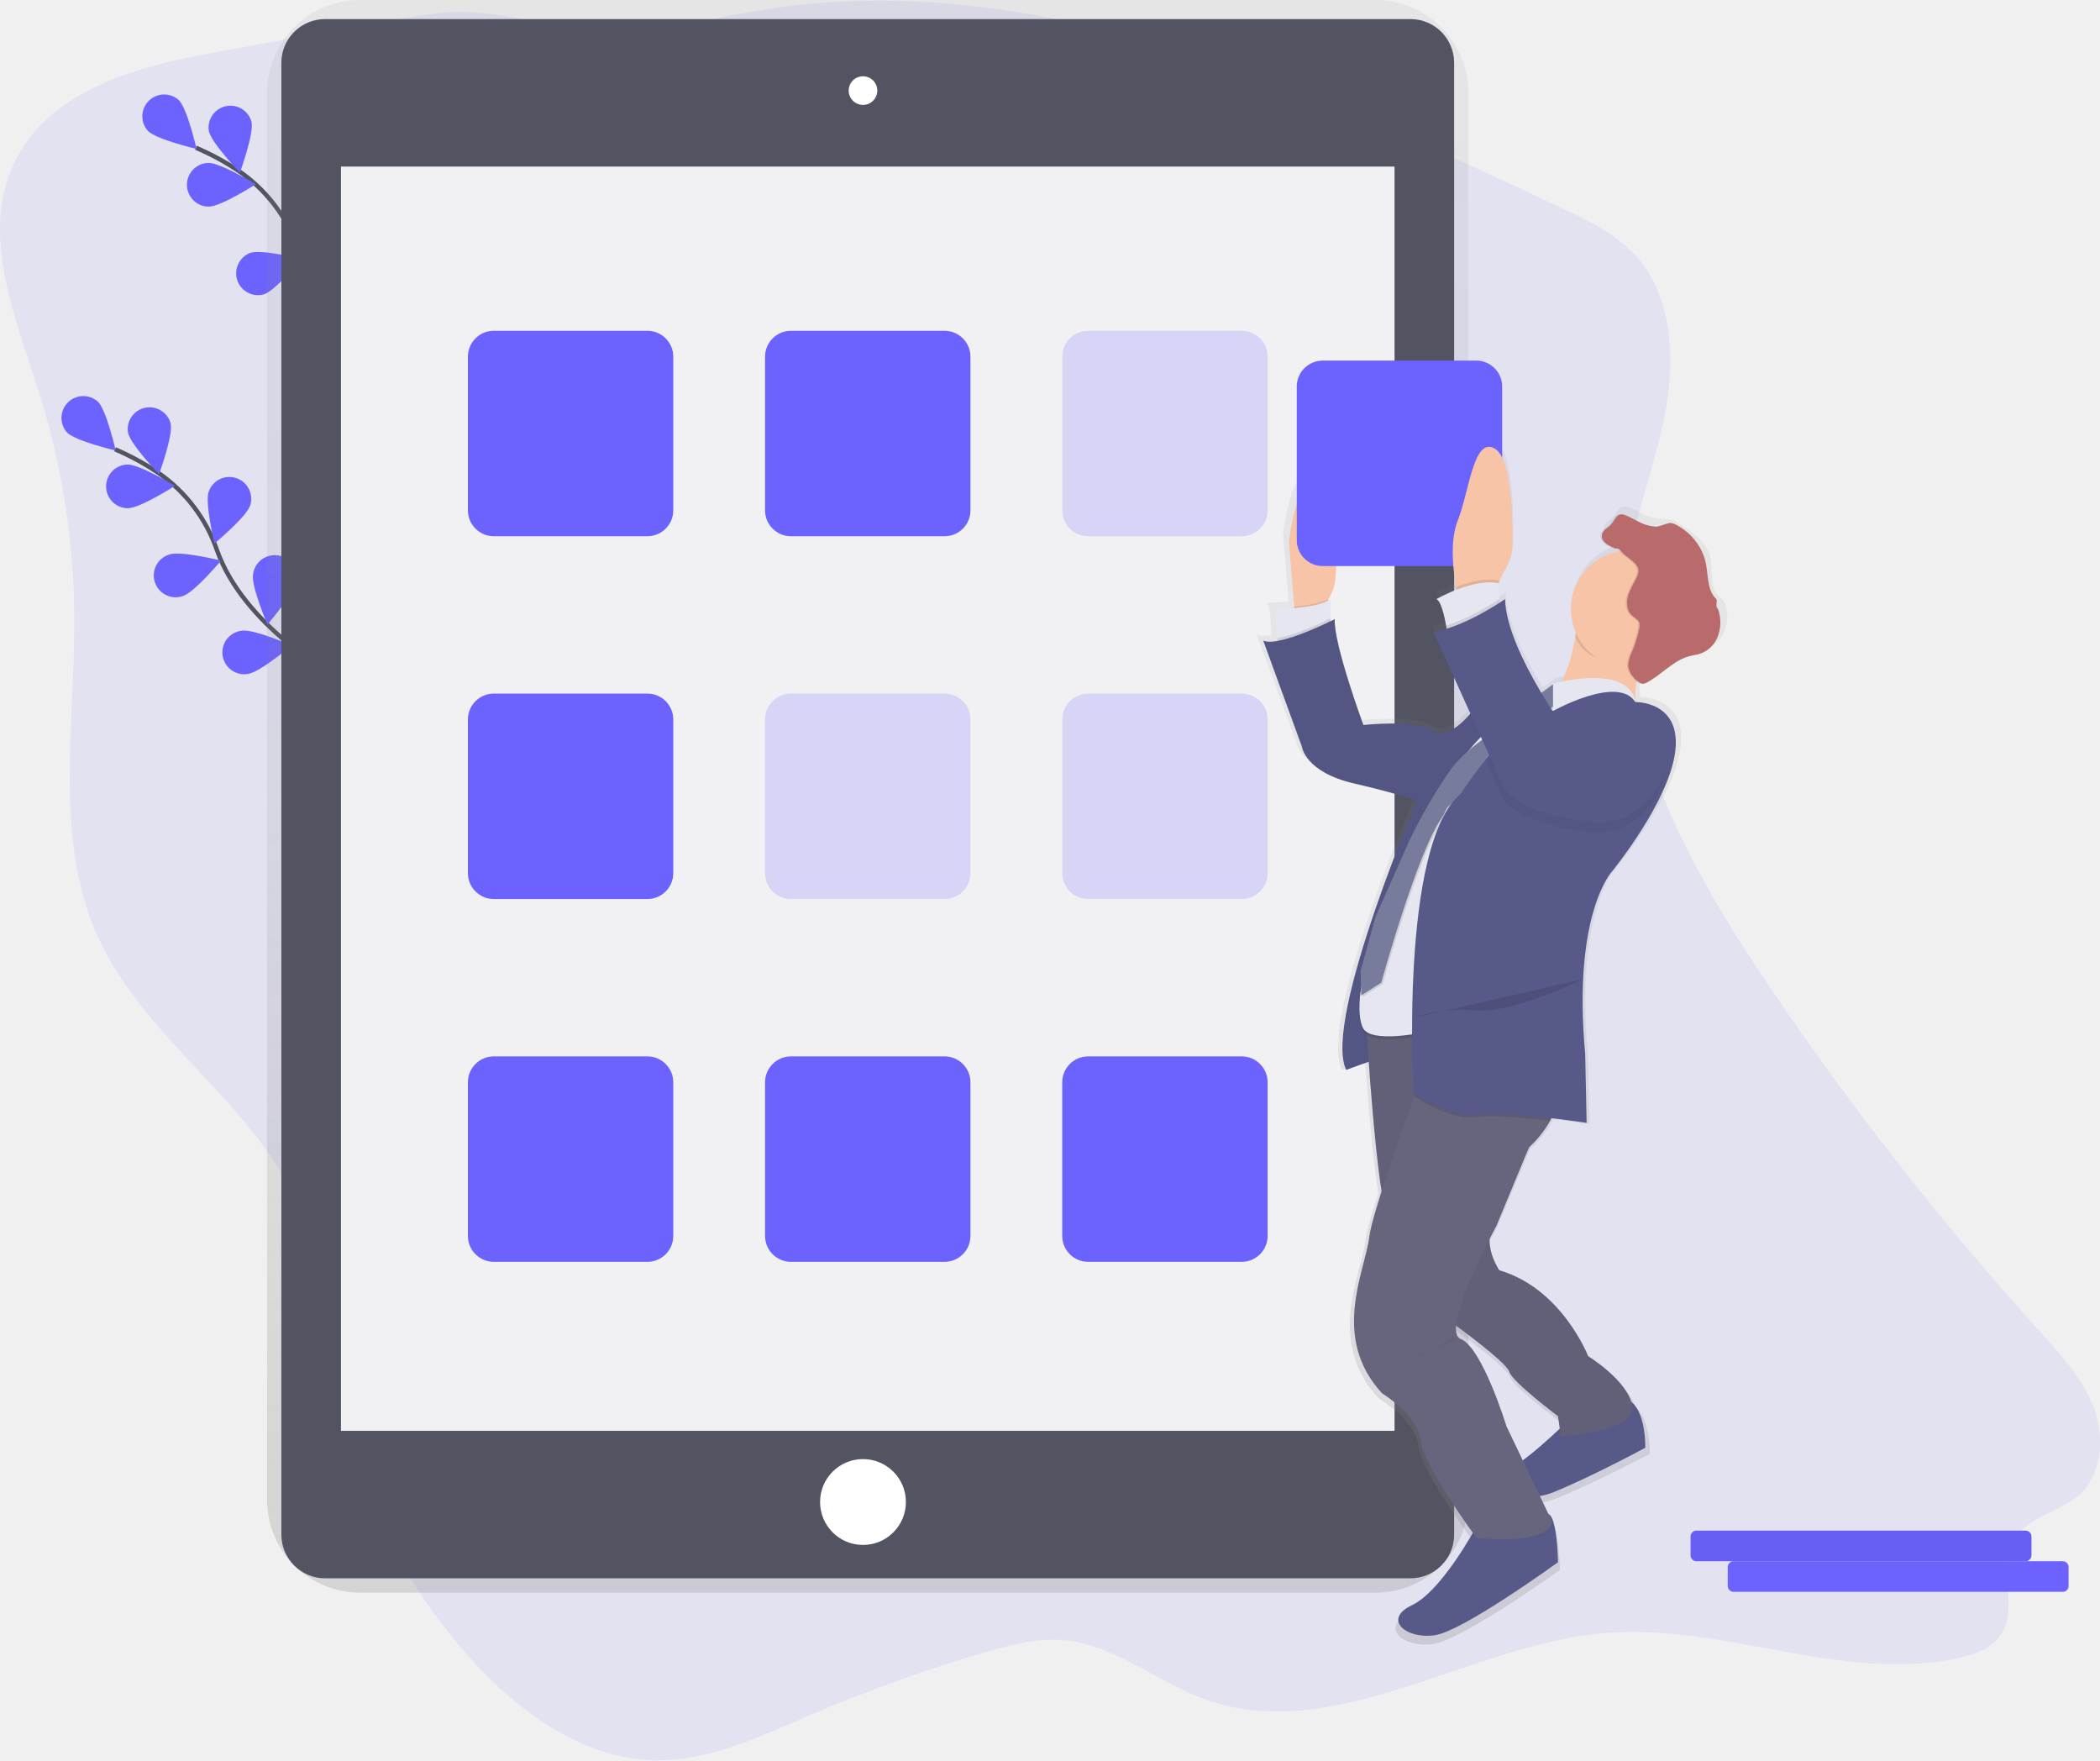
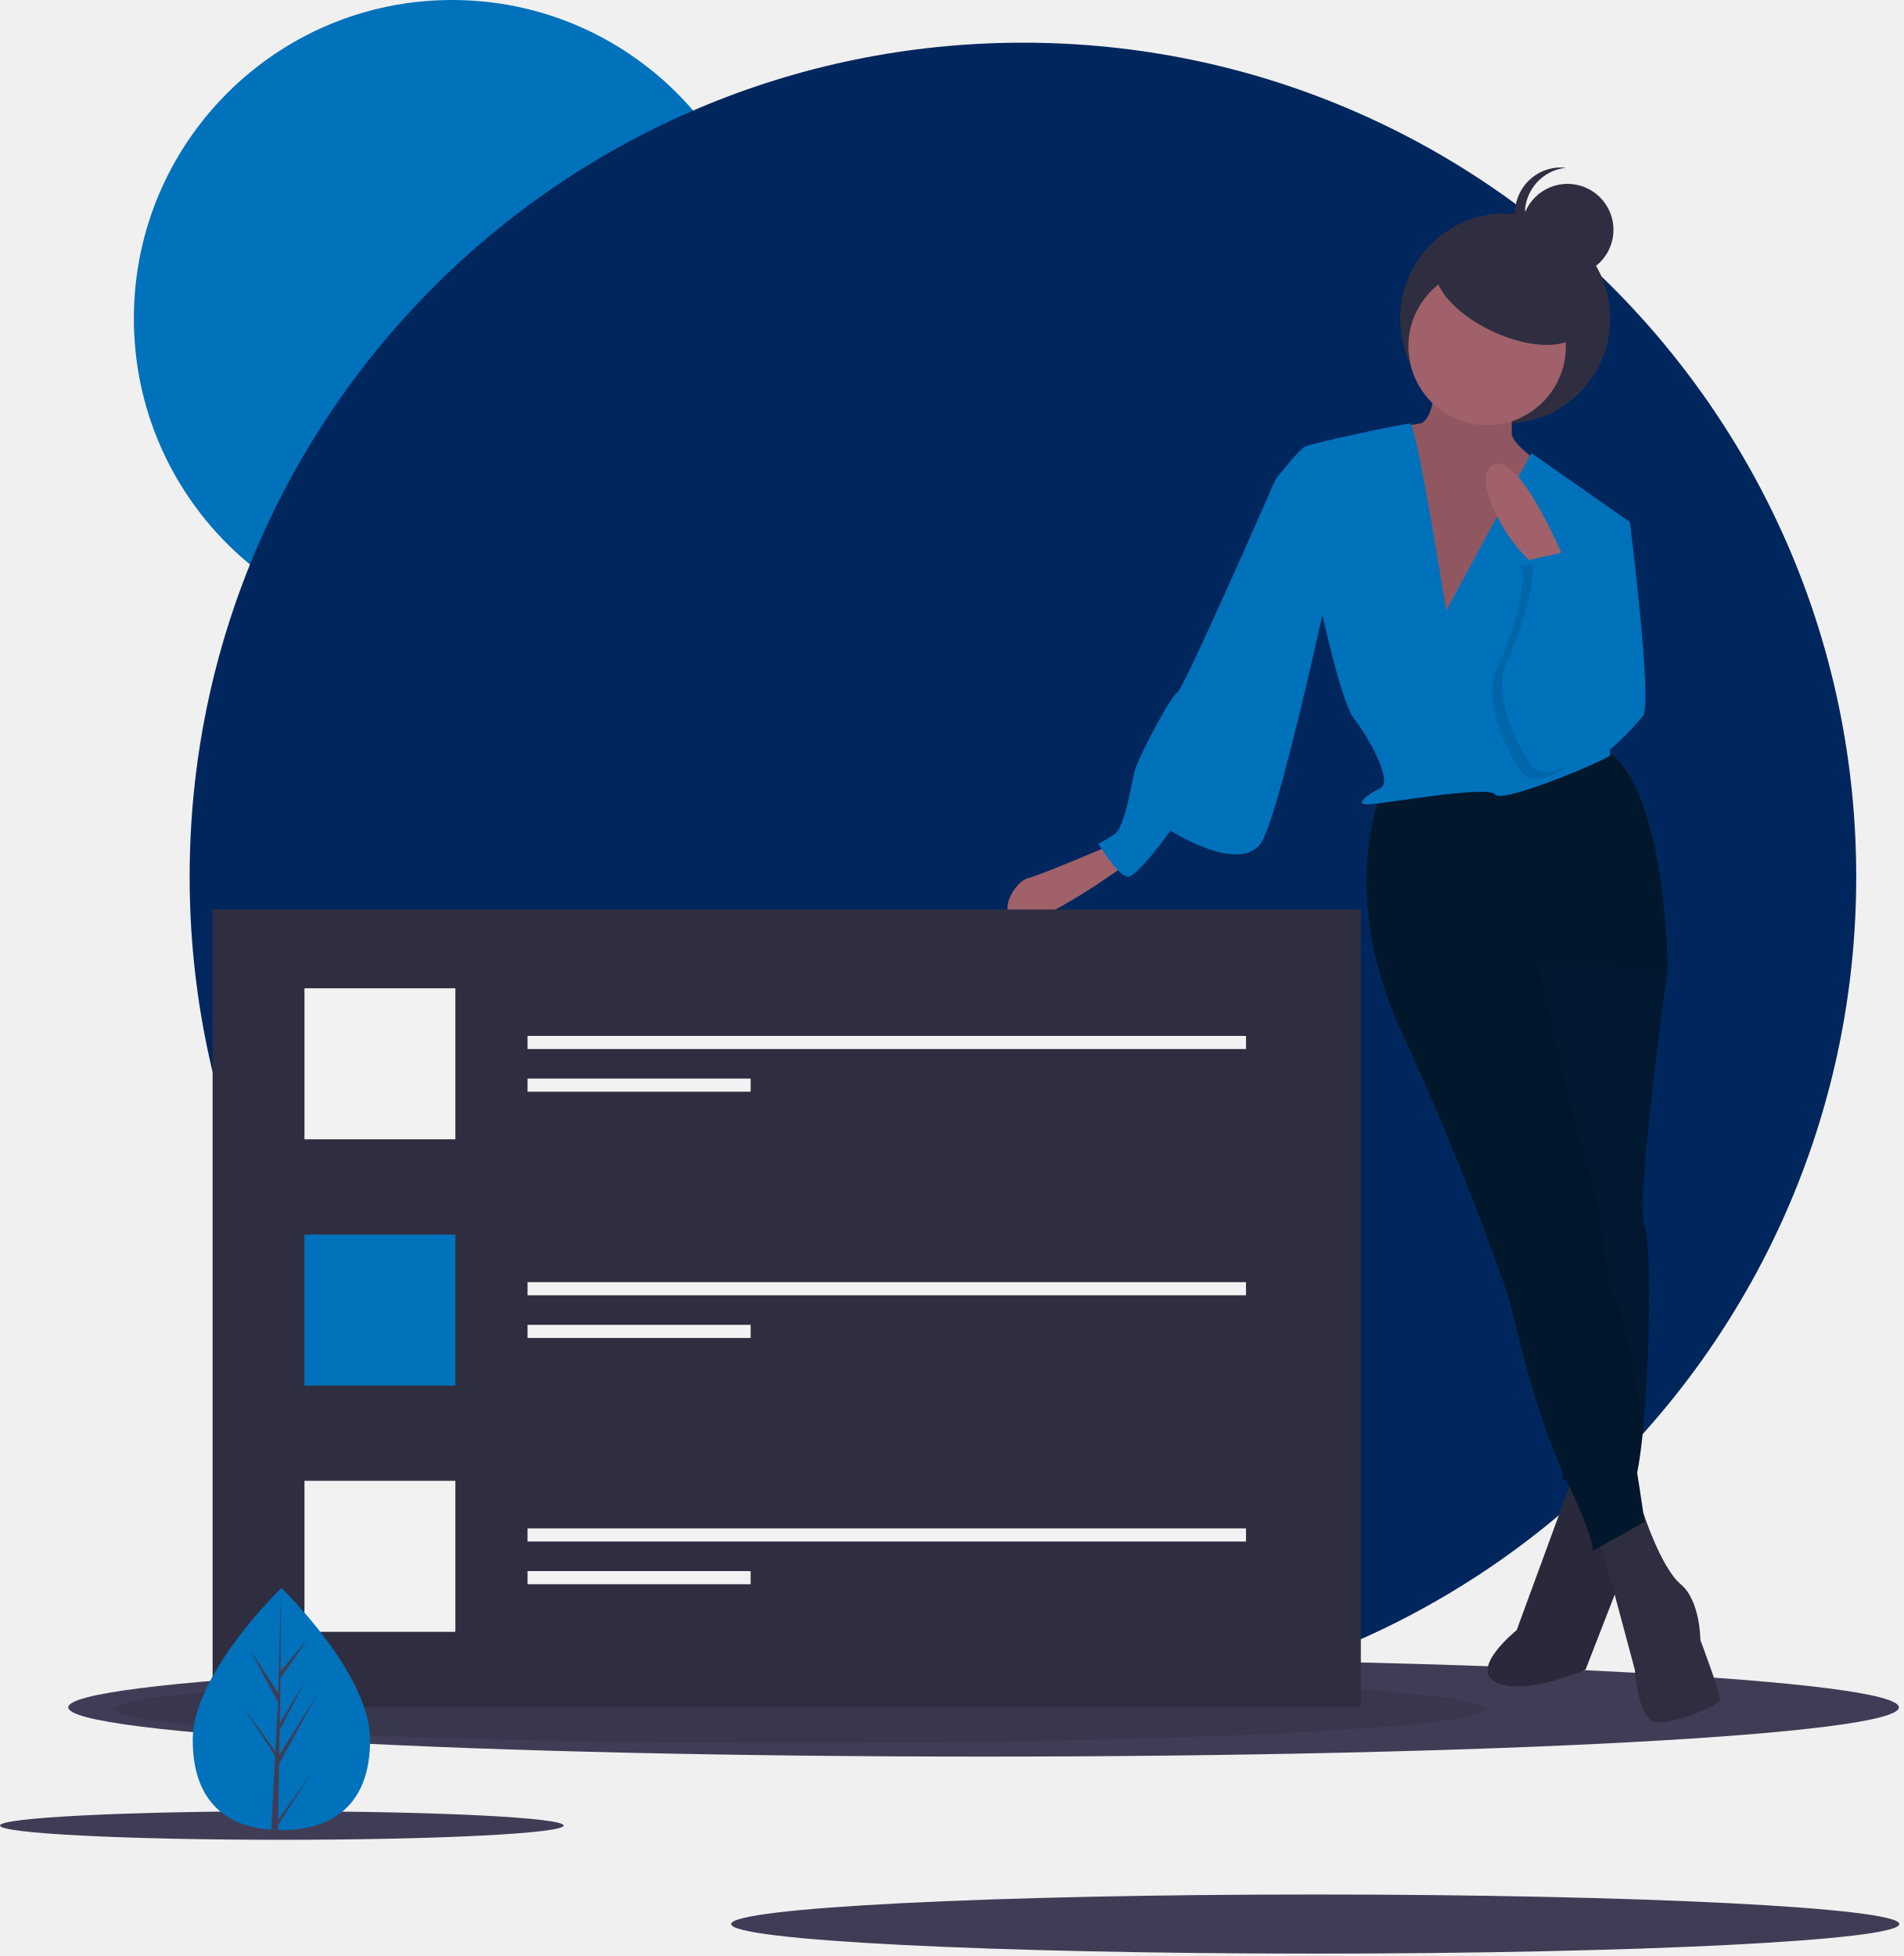
- <svg xmlns="http://www.w3.org/2000/svg" xmlns:xlink="http://www.w3.org/1999/xlink" id="60769e6b-e02c-46d5-b3c8-af0a841291ce" data-name="Layer 1" width="961.07" height="805.46" viewBox="0 0 961.07 805.46">
-   <defs>
-     <linearGradient id="b90cb4e4-a219-4e38-82be-672120cec5cc" x1="516.59" y1="775.99" x2="516.59" y2="47.27" gradientUnits="userSpaceOnUse">
-       <stop offset="0" stop-color="gray" stop-opacity="0.25" />
-       <stop offset="0.54" stop-color="gray" stop-opacity="0.12" />
-       <stop offset="1" stop-color="gray" stop-opacity="0.1" />
-     </linearGradient>
-     <linearGradient id="fe4ca1d0-4ba6-4fc9-a7d7-fc6682b340d3" x1="802.23" y1="799.75" x2="802.23" y2="247.72" xlink:href="#b90cb4e4-a219-4e38-82be-672120cec5cc" />
-   </defs>
-   <path d="M216.87,71.42c-36.14,6.47-77.64,18-92.26,53.45-13.36,32.41,2.32,68.92,12.87,102.46a348.56,348.56,0,0,1,16,102.3c.27,48.82-9.24,100.3,10.08,144.66,21.8,50.05,75.75,79,94.66,130.3,7.93,21.51,8.89,45.05,12.67,67.78,8.38,50.37,31.27,97.94,64.87,134.79,22.34,24.5,51.43,45.06,83.65,45.55,24.44.38,47.52-10.71,70.16-20.42a713.56,713.56,0,0,1,81.07-29.1c11.62-3.39,23.59-6.51,35.61-5.45,23.16,2,42.48,19,64.46,27,59.57,21.6,121.15-25.34,184-30.29,53.88-4.25,108,22.84,160.94,11.53,7.8-1.67,16.14-4.7,20.23-11.9,6.77-11.93-1.63-28.44,4.39-40.81s22.27-13.65,31.81-23.06c9.71-9.58,10.5-26.12,5.55-39.13s-14.5-23.37-23.68-33.5A1436.48,1436.48,0,0,1,928.76,498c-38.68-57.19-74.88-124.46-64-193.77,3.76-23.85,13-46.42,17.19-70.19s2.47-50.69-12.9-68.63c-9.18-10.72-22.06-16.91-34.56-22.81C717.91,87.57,593,31.22,466.78,52.05c-20.55,3.39-40.89,8.83-61.68,9.57-30.09,1.08-58.41-12.37-87.8-8C283.93,58.55,250.21,65.45,216.87,71.42Z" transform="translate(-119.47 -47.27)" fill="#6c63ff" opacity="0.1" />
-   <path d="M309.08,218.12s-41.13-22.58-53.33-57.17a71.09,71.09,0,0,0-27.37-35.69,119.57,119.57,0,0,0-19.24-10.4" transform="translate(-119.47 -47.27)" fill="none" stroke="#535461" stroke-miterlimit="10" stroke-width="2" />
-   <path d="M201.34,93.11c3.89,3.91,8.08,22.3,8.08,22.3s-18.36-4.3-22.25-8.22a10,10,0,0,1,14.17-14.08Z" transform="translate(-119.47 -47.27)" fill="#6c63ff" />
-   <path d="M234.59,103.14c1.14,5.4-5.33,23.11-5.33,23.11s-13.07-13.59-14.21-19a10,10,0,0,1,19.55-4.12Z" transform="translate(-119.47 -47.27)" fill="#6c63ff" />
-   <path d="M270.89,140.68c-1.74,5.23-16.27,17.26-16.27,17.26s-4.42-18.33-2.68-23.57a10,10,0,1,1,19,6.31Z" transform="translate(-119.47 -47.27)" fill="#6c63ff" />
-   <path d="M292,175.27c-.83,5.45-13.12,19.76-13.12,19.76s-7.46-17.32-6.63-22.77a10,10,0,1,1,19.75,3Z" transform="translate(-119.47 -47.27)" fill="#6c63ff" />
-   <path d="M215.14,141.8c5.52-.06,21.4-10.24,21.4-10.24s-16.11-9.8-21.63-9.74a10,10,0,0,0,.23,20Z" transform="translate(-119.47 -47.27)" fill="#6c63ff" />
-   <path d="M240.29,181.94c5.24-1.71,17.35-16.17,17.35-16.17s-18.31-4.53-23.55-2.82a10,10,0,0,0,6.2,19Z" transform="translate(-119.47 -47.27)" fill="#6c63ff" />
-   <path d="M270.09,217.6c5.46-.8,19.84-13,19.84-13s-17.28-7.56-22.73-6.76a10,10,0,1,0,2.9,19.77Z" transform="translate(-119.47 -47.27)" fill="#6c63ff" />
-   <path d="M272.08,356.12s-41.13-22.58-53.33-57.17a71.09,71.09,0,0,0-27.37-35.69,119.57,119.57,0,0,0-19.24-10.4" transform="translate(-119.47 -47.27)" fill="none" stroke="#535461" stroke-miterlimit="10" stroke-width="2" />
-   <path d="M164.34,231.11c3.89,3.91,8.08,22.3,8.08,22.3s-18.36-4.3-22.25-8.22a10,10,0,0,1,14.17-14.08Z" transform="translate(-119.47 -47.27)" fill="#6c63ff" />
-   <path d="M197.59,241.14c1.14,5.4-5.33,23.11-5.33,23.11s-13.07-13.59-14.21-19a10,10,0,0,1,19.55-4.12Z" transform="translate(-119.47 -47.27)" fill="#6c63ff" />
-   <path d="M233.89,278.68c-1.74,5.23-16.27,17.26-16.27,17.26s-4.42-18.33-2.68-23.57a10,10,0,1,1,19,6.31Z" transform="translate(-119.47 -47.27)" fill="#6c63ff" />
-   <path d="M255,313.27c-.83,5.45-13.12,19.76-13.12,19.76s-7.46-17.32-6.63-22.77a10,10,0,1,1,19.75,3Z" transform="translate(-119.47 -47.27)" fill="#6c63ff" />
-   <path d="M178.14,279.8c5.52-.06,21.4-10.24,21.4-10.24s-16.11-9.8-21.63-9.74a10,10,0,0,0,.23,20Z" transform="translate(-119.47 -47.27)" fill="#6c63ff" />
-   <path d="M203.29,319.94c5.24-1.71,17.35-16.17,17.35-16.17s-18.31-4.53-23.55-2.82a10,10,0,1,0,6.2,19Z" transform="translate(-119.47 -47.27)" fill="#6c63ff" />
-   <path d="M233.09,355.6c5.46-.8,19.84-13,19.84-13s-17.28-7.56-22.73-6.76a10,10,0,1,0,2.9,19.77Z" transform="translate(-119.47 -47.27)" fill="#6c63ff" />
-   <path d="M748.88,47.27H284.31a42.56,42.56,0,0,0-42.62,42.5V733.49A42.56,42.56,0,0,0,284.31,776H748.88a42.56,42.56,0,0,0,42.62-42.5V89.76A42.56,42.56,0,0,0,748.88,47.27Z" transform="translate(-119.47 -47.27)" fill="url(#b90cb4e4-a219-4e38-82be-672120cec5cc)" />
-   <rect x="128.77" y="8.73" width="536.72" height="713.44" rx="20" ry="20" fill="#535461" />
-   <rect x="156.04" y="76.22" width="482.18" height="578.47" fill="#f1f1f4" />
-   <circle cx="394.95" cy="41.45" r="6.55" fill="#fff" />
-   <circle cx="394.95" cy="687.26" r="19.64" fill="#fff" />
-   <rect x="214.13" y="151.36" width="94" height="94" rx="11.85" ry="11.85" fill="#6c63ff" />
-   <rect x="605.59" y="198.63" width="94" height="94" rx="11.85" ry="11.85" transform="translate(1185.72 443.99) rotate(-180)" fill="#6c63ff" opacity="0.2" />
-   <rect x="350.13" y="151.36" width="94" height="94" rx="11.85" ry="11.85" fill="#6c63ff" />
-   <rect x="214.13" y="317.36" width="94" height="94" rx="11.85" ry="11.85" fill="#6c63ff" />
-   <rect x="605.59" y="364.63" width="94" height="94" rx="11.85" ry="11.85" transform="translate(1185.72 775.99) rotate(-180)" fill="#6c63ff" opacity="0.2" />
-   <rect x="350.13" y="317.36" width="94" height="94" rx="11.85" ry="11.85" fill="#6c63ff" opacity="0.2" />
-   <rect x="214.13" y="483.36" width="94" height="94" rx="11.85" ry="11.85" fill="#6c63ff" />
-   <rect x="605.59" y="530.63" width="94" height="94" rx="11.85" ry="11.85" transform="translate(1185.72 1107.99) rotate(-180)" fill="#6c63ff" />
-   <rect x="350.13" y="483.36" width="94" height="94" rx="11.85" ry="11.85" fill="#6c63ff" />
-   <path d="M909.49,325.17a7.87,7.87,0,0,0-1.19-3,17.4,17.4,0,0,0-2.35-2.27c-4.72-4.44-2.18-12.44-4-18.61-2-6.59-9-11.64-15.08-15a12.19,12.19,0,0,0-3.14-1.27,26.21,26.21,0,0,0-4.16-.33,20,20,0,0,1-6.34-1.44c-2.89-1.18-5.47-3-8.43-4A4.29,4.29,0,0,0,863,279c-3.23-.3-3.34,3.72-6.81,6.05-1.44,1-2.81,2.38-2.81,4.1,0,2.35,2.4,3.9,4.54,4.93s2.63.83,3.05.82h.18c.29.05.61.3,1.44,1.21A27.37,27.37,0,0,0,839.44,323a26.81,26.81,0,0,0,2.35,11c-.09.64-.19,1.3-.3,2-1.05,6.45-3,14.23-6.34,20.67-2.74.56-4.47,1-4.47,1a2.56,2.56,0,0,1,.05.4l-1,.74-4.2,3c-8.27-13.71-16.72-30.73-17.06-43.51,0,0-1,.69-2.7,1.77v-9.08l-.54-.1.54-1,3.9-7.38a19.93,19.93,0,0,0,2.31-9c.18-11.6-.2-40.2-8.22-44.95-10.11-6-12.13,19.94-17.52,33.23-4,9.91-2,24.27-.78,30.92.09.45.17.86.25,1.24a75.62,75.62,0,0,0-9.57,4.39c2.13.84,3.72,7.51,4.6,12.31.09.51.18,1,.26,1.45a49.71,49.71,0,0,1-6.21,1.52l17.38,37.92c-3.71,4.3-11.45,11.83-17.38,7.93-8.09-5.32-33-2.66-33-2.66S727.55,339,728.23,327.68c0,0-.75.38-2,1V318.37a11.32,11.32,0,0,1-1.45.83l.53-.94.77-1.37a20.17,20.17,0,0,0,2.56-8.46c.84-11.63,2.07-41.49-7.13-45.22-11.46-4.65-14.83,28.57-14.83,28.57l2.44,30.08.05.67c-5.44.48-9.91.48-9.91.48,1.37,1.35,1.81,8.8,2,13.47,0,.48,0,.92,0,1.33-2.78.48-5.16.52-6.71-.18l18.2,49.17s1.35,12,24.94,17.28c13.87,3.13,23.54,6,29.16,7.88-9.62,22.8-43,105-33.21,125,0,0,5.24-2,10.6-3.76,1.24,17.24,3.39,43.35,6,60.08-2.85,8.81-5,16.2-5.7,20.43-.06.35-.11.68-.15,1-2,15.95-18.2,46.52,6.07,72.43,0,0,16.85,10,18.2,21.93,1.13,10.06,18.94,35.14,24.58,42.88-4.51,7.75-17.23,28.19-28.63,33.54-14.15,6.65-2.7,15.95,10.78,14s58-33.89,58-33.89-.31-20.88-4.53-22.4h0l-4.05-8.36a30,30,0,0,0,6.56-1.8c18.2-7.31,43.14-20.6,43.14-20.6s.49-15.61-6.58-21.33c-3.62-11.17-20.38-21.2-20.38-21.2S835.4,638.66,805.74,630c0,0-4.79-6.75-4.61-14.48,1.95-3.74,3.27-6.12,3.27-6.12L819.74,573a49.66,49.66,0,0,0,10-12.31q.34-.62.66-1.25c9.25,1.09,16.5,2.18,16.5,2.18l-.67-31.9C840.12,463.9,859,444.63,859,444.63s27-32.56,29.66-55.82c2.49-21.47-15.69-22.55-18.5-22.59a23.73,23.73,0,0,1,.35-9.58l.32.23a3.75,3.75,0,0,0,2,.83,2.3,2.3,0,0,0,.44,0l.24,0a3.9,3.9,0,0,0,1.87-.58c7.05-3.7,12.54-10.39,20.28-12.32,1.62-.4,3.31-.58,4.9-1.1a13.63,13.63,0,0,0,8-7.5A18.12,18.12,0,0,0,909.49,325.17Zm-99,352c1.35,4.65,22.92,20.6,22.92,20.6l.83,5.73a204,204,0,0,1-17.43,14.75l-7.67-15.83s-11.46-36.55-21.57-40.53c-1.87-.74-2.47-3-2.21-6.17C791.93,660.53,809.37,673.44,810.46,677.2Z" transform="translate(-119.47 -47.27)" fill="url(#fe4ca1d0-4ba6-4fc9-a7d7-fc6682b340d3)" />
-   <path d="M770.28,407.83s-45.84,106.08-34.71,129c0,0,18.34-7.2,21-5.89s28.81-136.86,28.81-136.86Z" transform="translate(-119.47 -47.27)" fill="#575988" />
-   <path d="M770.28,407.83s-45.84,106.08-34.71,129c0,0,18.34-7.2,21-5.89s28.81-136.86,28.81-136.86Z" transform="translate(-119.47 -47.27)" opacity="0.05" />
-   <path d="M795.16,745.72s-15.72,29.47-29.47,36-2.62,15.72,10.48,13.75,56.32-33.4,56.32-33.4-.3-20.57-4.41-22.07S795.16,745.72,795.16,745.72Z" transform="translate(-119.47 -47.27)" fill="#575988" />
-   <path d="M836.42,697.92s-22.26,22.26-32.09,24.23,8.51,15.06,26.19,7.86,41.91-20.3,41.91-20.3.65-21-10.48-22.92S836.42,697.92,836.42,697.92Z" transform="translate(-119.47 -47.27)" fill="#575988" />
-   <path d="M744.74,515.87s4.58,79.89,10.48,91,28.16,45.18,28.16,45.18,25.54,18.34,26.85,22.92,22.26,20.3,22.26,20.3l1.31,9.17s34.71-2,32.74-13.75-20.3-22.92-20.3-22.92-11.79-30.78-40.6-39.29c0,0-9.17-13.1-1.31-23.57,0,0,19.65-49.11,30.78-55S830.52,510,830.52,510Z" transform="translate(-119.47 -47.27)" fill="#67647e" />
-   <path d="M744.74,515.87s4.58,79.89,10.48,91,28.16,45.18,28.16,45.18,25.54,18.34,26.85,22.92,22.26,20.3,22.26,20.3l1.31,9.17s34.71-2,32.74-13.75-20.3-22.92-20.3-22.92-11.79-30.78-40.6-39.29c0,0-9.17-13.1-1.31-23.57,0,0,19.65-49.11,30.78-55S830.52,510,830.52,510Z" transform="translate(-119.47 -47.27)" opacity="0.05" />
-   <path d="M808.91,699.88l21,43.87c-3.27,11.13-34.71,7.2-34.71,7.2s-24.23-32.74-25.54-44.53-17.68-21.61-17.68-21.61c-23.57-25.54-7.86-55.66-5.89-71.38,0-.3.09-.63.14-1,1.74-10.54,12.34-40.86,20.58-63.57,5.56-15.3,10.05-27.14,10.05-27.14s43.87,2,53,17.68c4.2,7.2,2.32,14.69-.95,20.69a48.77,48.77,0,0,1-9.68,12.13l-14.91,35.94S778.14,656,788,659.94,808.91,699.88,808.91,699.88Z" transform="translate(-119.47 -47.27)" fill="#67647e" />
-   <path d="M730.71,311.6a20.08,20.08,0,0,1-2.48,8.34l-.75,1.35-3.69,6.65H712l-.25-3.1-2.37-29.64s3.27-32.74,14.41-28.16C732.72,270.72,731.53,300.14,730.71,311.6Z" transform="translate(-119.47 -47.27)" fill="#f7c4a7" />
-   <path d="M727.48,321.28l-3.69,6.65H712l-.25-3.1C717.24,324.35,723.77,323.35,727.48,321.28Z" transform="translate(-119.47 -47.27)" opacity="0.1" />
-   <path d="M728.37,321.39v15.06L704.14,343s0-1.57-.07-3.75c-.14-4.6-.57-11.94-1.9-13.27C702.18,326,721.82,326,728.37,321.39Z" transform="translate(-119.47 -47.27)" fill="#e6e6f0" />
-   <path d="M728.37,330.22v6.23L704.14,343s0-1.57-.07-3.75C712.14,337.84,723.79,332.45,728.37,330.22Z" transform="translate(-119.47 -47.27)" opacity="0.1" />
-   <path d="M869.69,355.07c-4.78,13.8,1.43,20,1.43,20s-58.94,3.93-44.53-6.55c8.41-6.12,12.14-19.62,13.78-29.78A101.56,101.56,0,0,0,841.66,326s47.1-.69,37.33,12.44A63,63,0,0,0,869.69,355.07Z" transform="translate(-119.47 -47.27)" fill="#f7c4a7" />
-   <path d="M879,338.41c-4.8,6.46-6.37,7.41-8,12.07a26.33,26.33,0,0,1-4.46.37c-11.23,0-22.16-2.31-26.17-12.1A101.56,101.56,0,0,0,841.66,326S888.75,325.28,879,338.41Z" transform="translate(-119.47 -47.27)" opacity="0.1" />
-   <circle cx="745.76" cy="278.7" r="26.85" fill="#f7c4a7" />
-   <path d="M730.33,330.55s-25.54,13.1-32.74,9.82l17.68,48.46s1.31,11.79,24.23,17,34.05,9.82,34.05,9.82l42.56-50.42-21.61,5.89s-11.13,15.72-19,10.48S743.43,379,743.43,379,729.68,341.69,730.33,330.55Z" transform="translate(-119.47 -47.27)" fill="#575988" />
-   <path d="M730.33,330.55s-25.54,13.1-32.74,9.82l17.68,48.46s1.31,11.79,24.23,17,34.05,9.82,34.05,9.82l42.56-50.42-21.61,5.89s-11.13,15.72-19,10.48S743.43,379,743.43,379,729.68,341.69,730.33,330.55Z" transform="translate(-119.47 -47.27)" opacity="0.05" />
-   <path d="M829.87,361.47s34.62-9.9,38.26,8.49c0,0-16-7.8-38.92,6-1.72,1-3.4,2.13-5,3.28-20.17,14.13-34.26,36-39.92,60.84l-14.63,64.1-1.31,17.23s-21,4.14-24.88-2.07-1.31-26.89,4.58-33.78S763.08,449,763.08,449l5.73-17.2a115,115,0,0,1,22.43-39.33h0l1.38-1.67a86,86,0,0,1,31.93-23.88C827.9,365.47,830.33,363.64,829.87,361.47Z" transform="translate(-119.47 -47.27)" opacity="0.1" />
-   <path d="M829.87,360.16s34.62-9.9,38.26,8.49c0,0-16-7.8-38.92,6-1.72,1-3.4,2.13-5,3.28-20.17,14.13-34.26,36-39.92,60.84l-14.63,64.1-1.31,17.23s-21,4.14-24.88-2.07-1.31-26.89,4.58-33.78,15.06-36.54,15.06-36.54l5.73-17.2a115,115,0,0,1,22.43-39.33h0l1.38-1.67a86,86,0,0,1,31.93-23.88C827.9,364.16,830.33,362.33,829.87,360.16Z" transform="translate(-119.47 -47.27)" fill="#e6e6f0" />
-   <path d="M742.81,492.16l.29,11.28,9.17-5.89s16.33-59.43,27.83-75.63c1.35-1.91,2-4.76,3.27-5.24l46.82-45.18V361s-23.9,17.68-25.87,21c-.84,1.39-13.39,8.25-21,19a237.38,237.38,0,0,0-18,31.1l-15.72,35.36Z" transform="translate(-119.47 -47.27)" opacity="0.1" />
-   <path d="M830.2,360.35V370.5L782.72,416c-1.26.48-1.92,3.33-3.27,5.24-11.51,16.21-27.83,75.63-27.83,75.63l-9.17,5.89-.29-11.28L749,466.76l15.72-35.36a237.32,237.32,0,0,1,18-31.1c7.56-10.74,20.12-17.6,21-19,1.7-2.82,20.16-16.34,25.24-20Z" transform="translate(-119.47 -47.27)" fill="#787c9c" />
-   <path d="M856.29,297.47c-2.07-1-4.41-2.55-4.41-4.86,0-1.69,1.33-3.09,2.73-4,3.74-2.55,3.45-7.16,7.75-5.72,2.88,1,5.39,2.79,8.19,3.95a19.17,19.17,0,0,0,6.16,1.42,25.11,25.11,0,0,1,4,.32,11.75,11.75,0,0,1,3,1.25,26.3,26.3,0,0,1,12.36,15.43c1.78,6.08,1.6,13.28,6.18,17.65a17,17,0,0,1,2.28,2.23,7.82,7.82,0,0,1,1.15,3,18.1,18.1,0,0,1-.9,10.87,13.32,13.32,0,0,1-7.81,7.39c-1.55.51-3.18.68-4.76,1.08-7.52,1.9-12.85,8.5-19.71,12.14a3.76,3.76,0,0,1-1.82.57,3.62,3.62,0,0,1-1.92-.82c-2.65-1.89-4.83-4.83-4.76-8.09a16.36,16.36,0,0,1,1.75-5.83,56.5,56.5,0,0,0,3.28-10.55,5.14,5.14,0,0,0,.07-2.55c-.5-1.59-2.26-2.33-3.48-3.46-2.32-2.15-2.6-5.81-1.74-8.86s2.66-5.74,4-8.61a6.78,6.78,0,0,0,.79-2.79c0-3.83-5.18-5.91-7.36-8.44C858.47,296.73,860.34,299.47,856.29,297.47Z" transform="translate(-119.47 -47.27)" opacity="0.1" />
-   <path d="M856.95,297.47c-2.07-1-4.41-2.55-4.41-4.86,0-1.69,1.33-3.09,2.73-4,3.74-2.55,3.45-7.16,7.75-5.72,2.88,1,5.39,2.79,8.19,3.95a19.17,19.17,0,0,0,6.16,1.42c1.35.08,5.72-2,7-1.68a11.75,11.75,0,0,1,3,1.25,26.3,26.3,0,0,1,12.36,15.43c1.78,6.08.54,13.68,5.12,18,.77.74-.28,3,.34,3.83a7.82,7.82,0,0,1,1.15,3,18.1,18.1,0,0,1-.9,10.87,13.32,13.32,0,0,1-7.81,7.39c-1.55.51-3.18.68-4.76,1.08-7.52,1.9-12.85,8.5-19.71,12.14a3.76,3.76,0,0,1-1.82.57,3.62,3.62,0,0,1-1.92-.82c-2.65-1.89-4.83-4.83-4.76-8.09a16.36,16.36,0,0,1,1.75-5.83,56.5,56.5,0,0,0,3.28-10.55,5.14,5.14,0,0,0,.07-2.55c-.5-1.59-2.26-2.33-3.48-3.46-2.32-2.15-2.6-5.81-1.74-8.86s2.66-5.74,4-8.61a6.78,6.78,0,0,0,.79-2.79c0-3.83-5.18-5.91-7.36-8.44C859.13,296.73,861,299.47,856.95,297.47Z" transform="translate(-119.47 -47.27)" fill="#b96b6b" />
-   <path d="M828.92,560.14c-12-1.42-27.12-2.81-33.76-1.7-10.69,1.78-25.69-7.75-28.39-9.53,5.56-15.3,10.05-27.14,10.05-27.14s43.87,2,53,17.68C834.07,546.65,832.19,554.14,828.92,560.14Z" transform="translate(-119.47 -47.27)" opacity="0.1" />
-   <path d="M886.19,390.8c-2.62,22.92-28.81,55-28.81,55s-18.34,19-12.44,83.82l.65,31.43s-38.64-5.89-50.42-3.93-28.81-9.82-28.81-9.82S759.8,434,788,410.45A166.34,166.34,0,0,1,799.28,395c7.56-9.15,17.84-19.46,27.46-22a17.18,17.18,0,0,1,3.79-.58s29.47-16.37,37.33-3.93C867.85,368.54,888.8,367.88,886.19,390.8Z" transform="translate(-119.47 -47.27)" fill="#575988" />
-   <path d="M766.68,512.93s10.48-4.58,28.16-3.27S844,495.25,844,495.25" transform="translate(-119.47 -47.27)" opacity="0.1" />
-   <path d="M785.67,659s.65,2-7.86,4.58-11.13,5.24-11.13,5.24" transform="translate(-119.47 -47.27)" opacity="0.05" />
-   <rect x="712.94" y="212.27" width="94" height="94" rx="11.85" ry="11.85" transform="translate(1400.41 471.27) rotate(-180)" fill="#6c63ff" />
-   <path d="M811.66,296.92a19.87,19.87,0,0,1-2.24,8.88l-3.78,7.28-2.62,5-16.37,1.31s-.34-1.35-.76-3.58c-1.22-6.55-3.15-20.7.76-30.47,5.24-13.1,7.2-38.64,17-32.74C811.47,257.3,811.84,285.49,811.66,296.92Z" transform="translate(-119.47 -47.27)" fill="#f7c4a7" />
-   <path d="M805.64,312.87v.2l-2.62,5-16.37,1.31s-.34-1.35-.76-3.58C791.75,313.57,799.43,311.49,805.64,312.87Z" transform="translate(-119.47 -47.27)" opacity="0.1" />
-   <path d="M805.64,314.18V326l-23.57,12.44s-.27-2.13-.77-4.89c-.86-4.73-2.4-11.31-4.47-12.13C776.83,321.39,793.85,311.56,805.64,314.18Z" transform="translate(-119.47 -47.27)" fill="#e6e6f0" />
-   <path d="M869.4,421.22A27.74,27.74,0,0,1,848.22,428c-41.46-4.21-42.58-18.86-42.58-18.86L799.28,395c7.56-9.15,17.84-19.46,27.46-22,6.87,11.07,13,19.06,13,19.06s30.78-23.57,39.95-1.31C885,403.76,877,414.51,869.4,421.22Z" transform="translate(-119.47 -47.27)" opacity="0.05" />
-   <path d="M805.64,321.4V326l-23.57,12.44s-.27-2.13-.77-4.89C791.46,330.26,801.51,324.09,805.64,321.4Z" transform="translate(-119.47 -47.27)" opacity="0.1" />
-   <path d="M808.26,321.39s-17.68,12.44-32.74,15.06l30.78,68.1s1.13,14.65,42.58,18.86a27.75,27.75,0,0,0,21.17-6.78c7.6-6.71,15.58-17.46,10.24-30.42-9.17-22.26-39.95,1.31-39.95,1.31S808.91,346.27,808.26,321.39Z" transform="translate(-119.47 -47.27)" fill="#575988" />
-   <rect x="790.7" y="714.35" width="156" height="14" rx="2.67" ry="2.67" fill="#6c63ff" />
-   <rect x="773.7" y="700.35" width="156" height="14" rx="2.67" ry="2.67" fill="#6c63ff" />
-   <rect x="773.7" y="700.35" width="156" height="14" rx="2.67" ry="2.67" opacity="0.05" />
+ <svg xmlns="http://www.w3.org/2000/svg" width="330px" height="339px" viewBox="0 0 330 339" version="1.1">
+   <g id="upgrade-account">
+     <g id="graphic-/-help-fellow-designers-(dark)">
+       <path d="M55.163 110.395C85.629 110.395 110.326 85.682 110.326 55.198C110.326 24.713 85.629 0 55.163 0C24.697 0 0 24.713 0 55.198C0 85.682 24.697 110.395 55.163 110.395Z" transform="translate(23.20605 0)" id="Oval" fill="#0071BB" stroke="none" />
+       <path d="M144.448 289.076C224.224 289.076 288.895 224.364 288.895 144.538C288.895 64.712 224.224 0 144.448 0C64.671 0 0 64.712 0 144.538C0 224.364 64.671 289.076 144.448 289.076Z" transform="translate(32.87378 7.397217)" id="Oval" fill="#00275D" stroke="none" />
+       <path d="M158.665 17.071C246.293 17.071 317.33 13.25 317.33 8.536C317.33 3.822 246.293 0 158.665 0C71.037 0 0 3.822 0 8.536C0 13.25 71.037 17.071 158.665 17.071Z" transform="translate(11.83203 287.369)" id="Oval" fill="#3F3D56" stroke="none" />
+       <path d="M118.857 11.773C184.499 11.773 237.713 9.138 237.713 5.887C237.713 2.636 184.499 0 118.857 0C53.214 0 0 2.636 0 5.887C0 9.138 53.214 11.773 118.857 11.773Z" transform="translate(19.79395 290.3124)" id="Oval" fill="#000000" fill-opacity="0.1" stroke="none" />
+       <path d="M101.252 10.243C157.172 10.243 202.504 7.95 202.504 5.121C202.504 2.293 157.172 0 101.252 0C45.332 0 0 2.293 0 5.121C0 7.95 45.332 10.243 101.252 10.243Z" transform="translate(126.7383 328.3406)" id="Oval" fill="#3F3D56" stroke="none" />
+       <path d="M48.852 4.942C75.833 4.942 97.705 3.836 97.705 2.471C97.705 1.106 75.833 0 48.852 0C21.872 0 0 1.106 0 2.471C0 3.836 21.872 4.942 48.852 4.942Z" transform="translate(0 313.9194)" id="Oval" fill="#3F3D56" stroke="none" />
+       <path d="M18.198 36.419C28.249 36.419 36.396 28.266 36.396 18.209C36.396 8.153 28.249 0 18.198 0C8.148 0 0 8.153 0 18.209C0 28.266 8.148 36.419 18.198 36.419Z" transform="translate(242.7212 36.98816)" id="Oval" fill="#2F2E41" stroke="none" />
+       <path d="M15.284 0L5.048 27.883C5.048 27.883 -3.483 34.712 1.635 36.988C6.754 39.264 16.99 34.712 16.99 34.712L24.952 14.226L23.814 0L15.284 0Z" transform="translate(257.8623 254.6488)" id="Path" fill="#2F2E41" stroke="none" />
+       <path d="M15.284 0L5.048 27.883C5.048 27.883 -3.483 34.712 1.635 36.988C6.754 39.264 16.99 34.712 16.99 34.712L24.952 14.226L23.814 0L15.284 0Z" transform="translate(257.8623 254.6488)" id="Path" fill="#000000" fill-opacity="0.1" stroke="none" />
+       <path d="M3.862 0L12.392 1.138C12.392 1.138 16.373 32.436 14.667 34.712C12.961 36.988 4.431 46.093 1.018 43.817C-2.394 41.541 3.862 0 3.862 0Z" transform="translate(270.1372 89.34045)" id="Path" fill="#0071BB" stroke="none" />
+       <path d="M17.756 0C17.756 0 5.813 5.121 3.539 5.69C1.264 6.26 -2.148 11.95 1.832 13.088C5.813 14.226 21.168 2.845 21.168 2.845L17.756 0Z" transform="translate(174.6362 146.5298)" id="Path" fill="#A0616A" stroke="none" />
+       <path d="M0 3.841L6.256 27.172C6.256 27.172 6.824 35.708 9.668 36.277C12.511 36.846 21.042 33.431 21.042 32.293C21.042 31.155 17.629 22.05 17.629 22.05C17.629 22.05 17.629 15.222 14.217 12.377C10.805 9.531 7.731 0 7.731 0L0 3.841Z" transform="translate(277.1268 262.1887)" id="Path" fill="#2F2E41" stroke="none" />
+       <path d="M24.454 52.921C25.602 55.602 25.46 75.046 24.203 87.986C23.595 94.274 22.725 99.026 21.61 99.583L13.461 97.546L10.236 96.738L10.151 89.659L9.668 50.645L0 10.243L0 0L24.454 2.276L28.332 8.371L28.435 8.536C28.435 8.536 22.748 48.938 24.454 52.921Z" transform="translate(260.6348 159.6179)" id="Path" fill="#011830" stroke="none" />
+       <path d="M19.335 65.441C20.552 67.267 22.583 78.204 24.204 87.986C23.595 94.274 22.725 99.026 21.61 99.583L13.461 97.546C13.336 97.284 13.211 97.011 13.08 96.738C12.039 94.553 11.061 92.14 10.151 89.659L9.668 50.645L0 10.243L0 0L24.454 2.276L28.332 8.371L5.687 6.829L10.805 29.021L17.061 52.352C17.061 52.352 17.061 62.026 19.335 65.441Z" transform="translate(260.6348 159.6179)" id="Path" fill="#000000" fill-opacity="0.1" stroke="none" />
+       <path d="M2.709 7.398C2.709 7.398 -5.253 25.038 6.121 49.507C13.159 64.734 19.423 80.308 24.888 96.169C24.888 96.169 28.869 114.948 34.556 126.898C40.243 138.848 39.105 139.417 39.105 139.417L48.205 134.295C48.205 134.295 43.086 99.014 40.812 95.6C38.537 92.186 38.537 82.512 38.537 82.512L32.281 59.181L27.163 36.988L52.185 38.695C52.185 38.695 52.185 6.26 40.812 0L2.709 7.398Z" transform="translate(236.8843 129.4583)" id="Path" fill="#01172C" stroke="none" />
+       <path d="M13.217 0C13.217 0 13.217 9.105 10.373 9.674C7.53 10.243 1.843 10.243 0.137 13.088C-1.569 15.933 13.217 53.49 13.217 53.49L28.572 43.817L33.69 18.209C33.69 18.209 26.297 13.657 26.297 11.381L26.297 1.138L13.217 0Z" transform="translate(235.7595 63.7334)" id="Path" fill="#A0616A" stroke="none" />
+       <path d="M13.217 0C13.217 0 13.217 9.105 10.373 9.674C7.53 10.243 1.843 10.243 0.137 13.088C-1.569 15.933 13.217 53.49 13.217 53.49L28.572 43.817L33.69 18.209C33.69 18.209 26.297 13.657 26.297 11.381L26.297 1.138L13.217 0Z" transform="translate(235.7595 63.7334)" id="Path" fill="#000000" fill-opacity="0.1" stroke="none" />
+       <path d="M13.649 27.314C21.186 27.314 27.297 21.2 27.297 13.657C27.297 6.115 21.186 0 13.649 0C6.111 0 0 6.115 0 13.657C0 21.2 6.111 27.314 13.649 27.314Z" transform="translate(244.1426 46.37744)" id="Oval" fill="#A0616A" stroke="none" />
+       <path d="M29.572 32.436C29.572 32.436 24.454 0 23.316 0C22.179 0 6.256 3.414 5.118 3.983C3.981 4.552 0 9.674 0 9.674L7.962 32.436C7.962 32.436 11.374 48.369 13.649 51.214C15.923 54.059 20.473 62.026 18.198 63.164C15.923 64.302 13.649 66.01 15.923 66.01C18.198 66.01 36.965 62.595 38.102 64.302C39.24 66.01 58.007 58.043 58.007 57.474C58.007 56.905 55.732 30.16 55.732 30.16L61.419 17.071L44.358 5.121L29.572 32.436Z" transform="translate(221.1106 73.4071)" id="Path" fill="#0071BB" stroke="none" />
+       <path d="M36.396 0L30.709 2.845C30.709 2.845 14.786 39.264 13.649 39.833C12.511 40.402 6.824 51.214 6.256 53.49C5.687 55.767 4.55 63.164 2.843 64.302C1.928 64.924 0.979 65.494 0 66.01C0 66.01 3.412 71.7 5.118 71.7C6.824 71.7 12.511 63.733 12.511 63.733C12.511 63.733 25.022 71.7 28.435 65.441C31.847 59.181 40.377 19.348 40.377 19.348L36.396 0Z" transform="translate(190.4016 80.23584)" id="Path" fill="#0071BB" stroke="none" />
+       <path d="M13.864 17.258C13.864 17.258 5.903 -2.09 1.353 0.186C-3.196 2.462 4.765 16.119 9.884 18.396L13.864 17.258Z" transform="translate(257.5754 80.33398)" id="Path" fill="#A0616A" stroke="none" />
+       <path d="M4.798 1.805L12.777 0L14.466 8.633C14.466 8.633 21.859 21.721 20.153 27.412C18.447 33.102 8.21 42.207 4.798 37.086C1.386 31.964 -1.457 23.998 0.817 19.445C3.092 14.893 6.504 4.081 4.798 1.805Z" transform="translate(258.6797 96.35571)" id="Path" fill="#000000" fill-opacity="0.1" stroke="none" />
+       <path d="M4.798 1.805L12.777 0L14.466 8.633C14.466 8.633 21.859 21.721 20.153 27.412C18.447 33.102 8.21 42.207 4.798 37.086C1.386 31.964 -1.457 23.998 0.817 19.445C3.092 14.893 6.504 4.081 4.798 1.805Z" transform="translate(260.3862 95.21765)" id="Path" fill="#0071BB" stroke="none" />
+       <path d="M6.54 27.3C10.154 27.299 13.085 21.187 13.087 13.649C13.088 6.11 10.16 -0.001 6.547 0C2.933 0.001 0.002 6.113 0 13.652C-0.002 21.191 2.926 27.301 6.54 27.3Z" transform="matrix(0.4241994 -0.9055688 0.9055688 0.4241994 246.3516 51.63391)" id="Oval" fill="#2F2E41" stroke="none" />
+       <path d="M7.962 15.933C12.359 15.933 15.923 12.367 15.923 7.967C15.923 3.567 12.359 0 7.962 0C3.565 0 0 3.567 0 7.967C0 12.367 3.565 15.933 7.962 15.933Z" transform="translate(263.7625 31.86658)" id="Oval" fill="#2F2E41" stroke="none" />
+       <path d="M1.717 7.967C1.718 3.898 4.783 0.483 8.826 0.047C5.792 -0.284 2.836 1.149 1.216 3.736C-0.405 6.323 -0.405 9.61 1.216 12.198C2.836 14.785 5.792 16.218 8.826 15.886C4.783 15.45 1.718 12.036 1.717 7.967L1.717 7.967Z" transform="translate(262.614 29.02136)" id="Path" fill="#2F2E41" stroke="none" />
+       <path d="M0 0L199.042 0L199.042 138.279L0 138.279L0 0Z" transform="translate(36.85474 157.6262)" id="Rectangle" fill="#2F2E41" stroke="none" />
+       <path d="M0 0L26.16 0L26.16 26.176L0 26.176L0 0Z" transform="translate(52.77808 171.2834)" id="Rectangle" fill="#F2F2F2" stroke="none" />
+       <path d="M0 0L26.16 0L26.16 26.176L0 26.176L0 0Z" transform="translate(52.77808 213.962)" id="Rectangle" fill="#0071BB" stroke="none" />
+       <path d="M0 0L26.16 0L26.16 26.176L0 26.176L0 0Z" transform="translate(52.77808 256.6404)" id="Rectangle" fill="#F2F2F2" stroke="none" />
+       <path d="M0 0L124.544 0L124.544 2.276L0 2.276L0 0Z" transform="translate(91.44897 179.5347)" id="Rectangle" fill="#F2F2F2" stroke="none" />
+       <path d="M0 0L38.671 0L38.671 2.276L0 2.276L0 0Z" transform="translate(91.44897 186.9321)" id="Rectangle" fill="#F2F2F2" stroke="none" />
+       <path d="M0 0L124.544 0L124.544 2.276L0 2.276L0 0Z" transform="translate(91.44897 222.2129)" id="Rectangle" fill="#F2F2F2" stroke="none" />
+       <path d="M0 0L38.671 0L38.671 2.276L0 2.276L0 0Z" transform="translate(91.44897 229.6107)" id="Rectangle" fill="#F2F2F2" stroke="none" />
+       <path d="M0 0L124.544 0L124.544 2.276L0 2.276L0 0Z" transform="translate(91.44897 264.8916)" id="Rectangle" fill="#F2F2F2" stroke="none" />
+       <path d="M0 0L38.671 0L38.671 2.276L0 2.276L0 0Z" transform="translate(91.44897 272.2893)" id="Rectangle" fill="#F2F2F2" stroke="none" />
+       <path d="M30.741 26.319C30.741 37.902 23.86 41.947 15.371 41.947C15.174 41.947 14.977 41.944 14.782 41.94C14.389 41.931 13.998 41.913 13.614 41.886C5.952 41.344 0 37.091 0 26.319C0 15.172 14.235 1.106 15.307 0.062L15.309 0.061C15.35 0.02 15.371 0 15.371 0C15.371 0 30.741 14.736 30.741 26.319Z" transform="translate(33.4104 275.2382)" id="Path" fill="#0071BB" stroke="none" />
+       <path d="M6.178 40.174L11.8 32.315L6.164 41.038L6.15 41.94C5.756 41.931 5.366 41.913 4.981 41.886L5.587 30.298L5.582 30.207L5.592 30.192L5.65 29.096L0 20.352L5.667 28.275L5.681 28.507L6.138 19.752L1.302 10.716L6.198 18.216L6.675 0.062L6.676 0L6.676 0.061L6.597 14.375L11.412 8.7L6.577 15.608L6.45 23.448L10.947 15.924L6.431 24.602L6.36 28.96L12.886 18.488L6.335 30.48L6.178 40.174Z" transform="translate(42.04272 275.2384)" id="Path" fill="#3F3D56" stroke="none" />
+     </g>
+   </g>
</svg>
